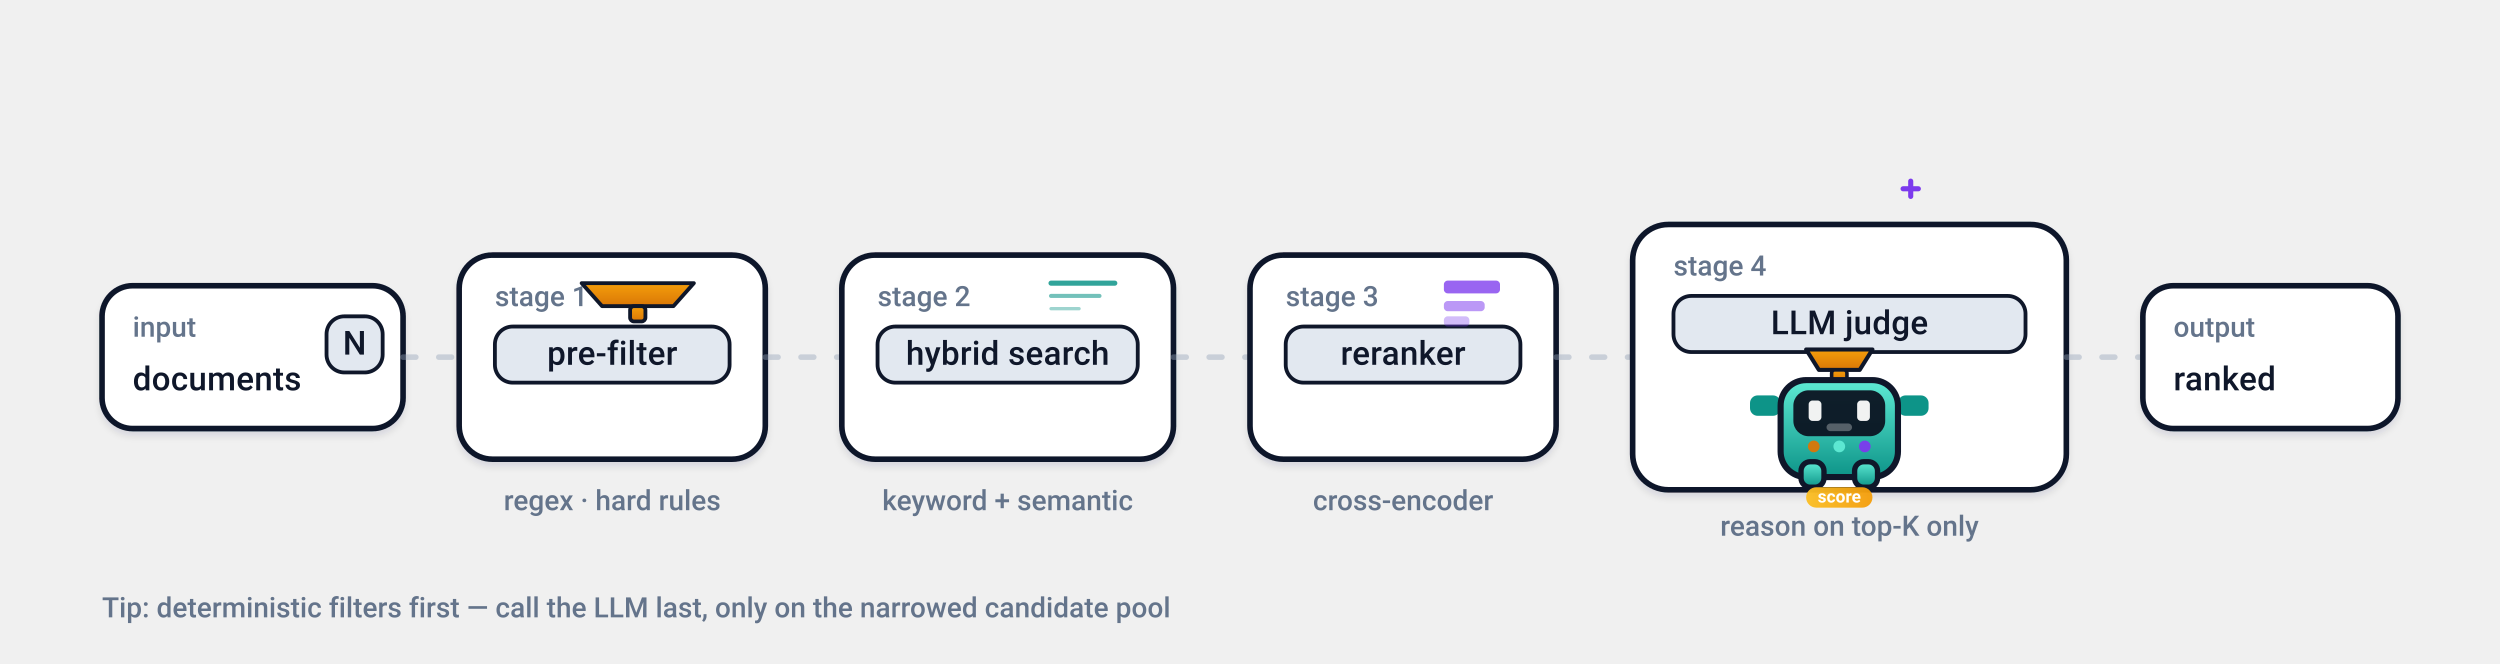
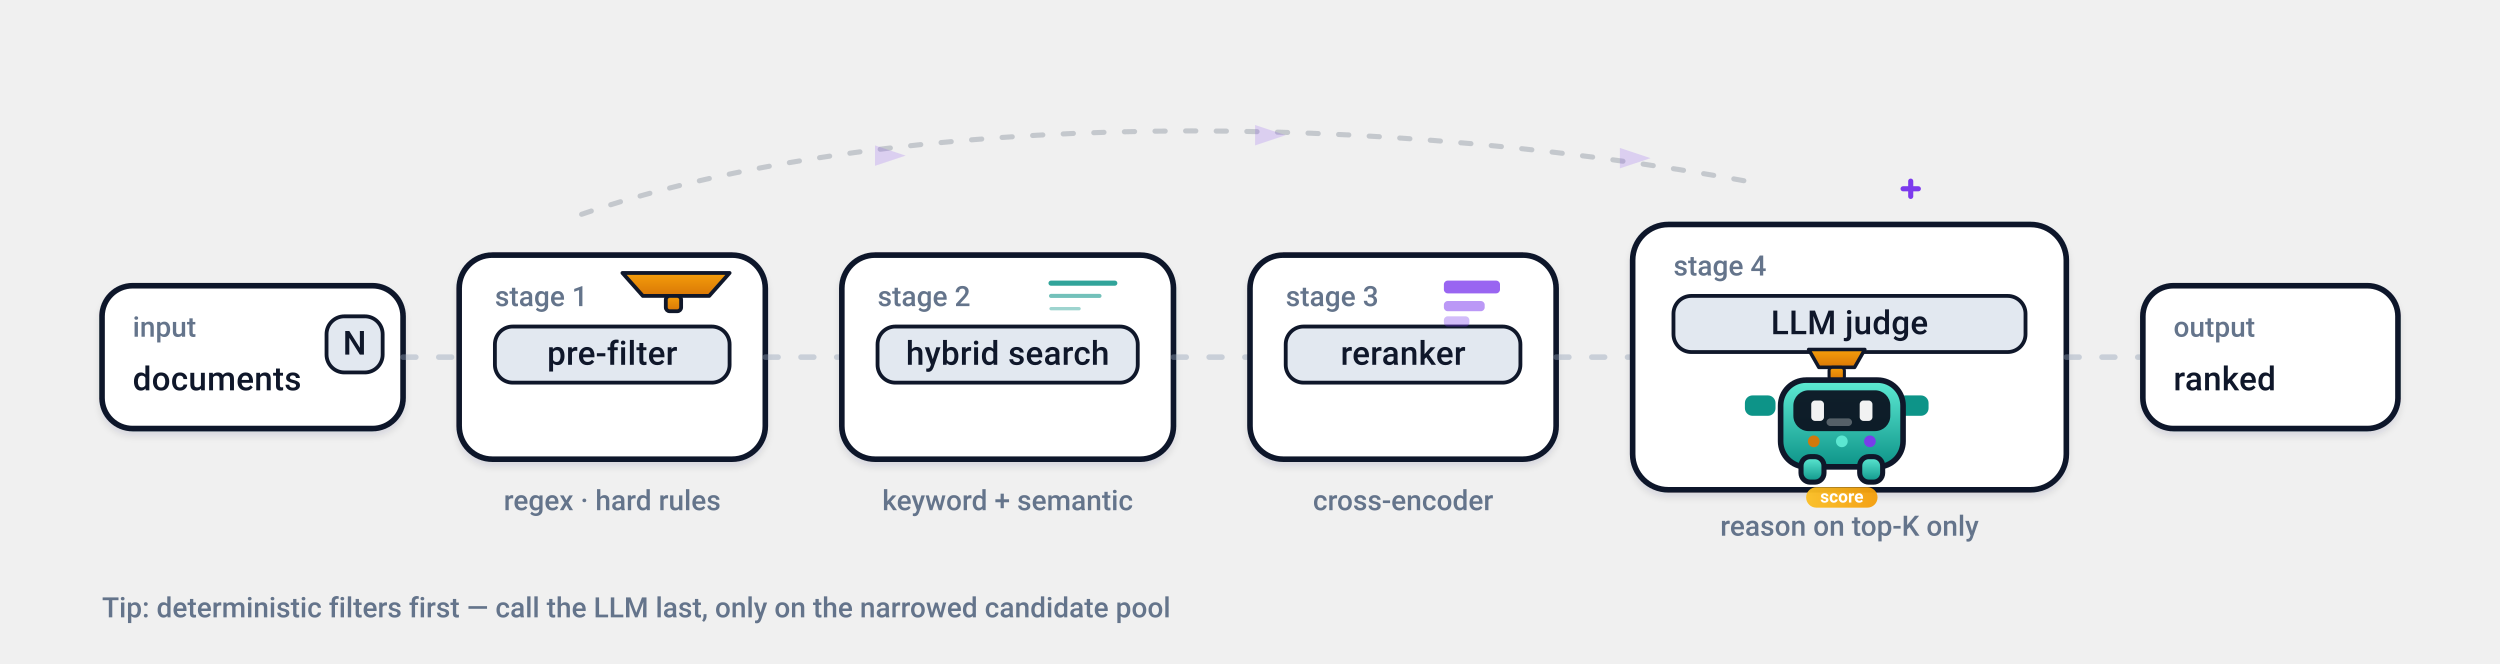
<svg xmlns="http://www.w3.org/2000/svg" viewBox="0 0 980 260" width="100%" role="img" aria-label="LLM system pipeline hero diagram — animated" preserveAspectRatio="xMidYMid meet">
  <defs>
    <style>
      :root {
        --ink: #0f172a;
        --muted: #64748b;
        --soft: #e2e8f0;
        --panel: #ffffff;
        --teal: #0d9488;
        --teal2: #5eead4;
        --amber: #d97706;
        --amber2: #f59e0b;
        --violet: #7c3aed;
        --violet2: #a78bfa;
        --violet3: #c4b5fd;
      }

      text {
        font-family: ui-sans-serif, system-ui, -apple-system, BlinkMacSystemFont, "Segoe UI", Roboto, Arial, sans-serif;
      }

      .card {
        fill: #ffffff;
        stroke: #0f172a;
        stroke-width: 2.2;
        filter: url(#cardShadow);
      }

      .label {
        fill: #64748b;
        font-size: 11px;
        font-weight: 500;
      }

      .main {
        fill: #0f172a;
        font-size: 13px;
        font-weight: 560;
        letter-spacing: .1px;
      }

      .chip {
        fill: #e2e8f0;
        stroke: #0f172a;
        stroke-width: 1.5;
      }

      .sub {
        fill: #64748b;
        font-size: 11px;
        font-weight: 520;
      }

      .wire-base {
        fill: none;
        stroke: #94a3b8;
        stroke-width: 2.2;
        stroke-linecap: round;
        stroke-dasharray: 5 9;
        opacity: .42;
      }

      .wire-glow {
        fill: none;
        stroke-width: 10;
        stroke-linecap: round;
        stroke-dasharray: 24 76;
        stroke-dashoffset: 100;
        opacity: 0;
        filter: url(#flowBlur);
-         animation: packetGlow 3.8s linear infinite;
+         animation: packetGlow 3s linear infinite;
      }

      .wire-packet {
        fill: none;
        stroke-width: 5;
        stroke-linecap: round;
        stroke-dasharray: 16 84;
        stroke-dashoffset: 100;
        opacity: 0;
-         animation: packet 3.8s linear infinite;
+         animation: packet 3s linear infinite;
      }

      .packet-1 { animation-delay: 0s; }
-       .packet-2 { animation-delay: .42s; }
-       .packet-3 { animation-delay: .84s; }
-       .packet-4 { animation-delay: 1.26s; }
-       .packet-5 { animation-delay: 1.68s; }
+       .packet-2 { animation-delay: .33s; }
+       .packet-3 { animation-delay: .66s; }
+       .packet-4 { animation-delay: .99s; }
+       .packet-5 { animation-delay: 1.32s; }

      .stage-glow {
        fill: transparent;
        stroke-width: 3.2;
        opacity: 0;
        filter: url(#flowBlur);
-         animation: stageGlow 3.8s ease-in-out infinite;
-       }
- 
-       .stage-1 { animation-delay: .18s; }
-       .stage-2 { animation-delay: .60s; }
-       .stage-3 { animation-delay: 1.02s; }
-       .stage-4 { animation-delay: 1.44s; }
-       .stage-5 { animation-delay: 1.86s; }
-       .stage-6 { animation-delay: 2.28s; }
+         animation: stageGlow 3s ease-in-out infinite;
+       }
+ 
+       .stage-1 { animation-delay: .12s; }
+       .stage-2 { animation-delay: .45s; }
+       .stage-3 { animation-delay: .78s; }
+       .stage-4 { animation-delay: 1.11s; }
+       .stage-5 { animation-delay: 1.44s; }
+       .stage-6 { animation-delay: 1.77s; }
+ 
+       .guide-line {
+         fill: none;
+         stroke: #475569;
+         stroke-width: 2;
+         stroke-linecap: round;
+         stroke-dasharray: 4 8;
+         opacity: .26;
+       }
+ 
+       .guide-glow {
+         fill: none;
+         stroke: #7c3aed;
+         stroke-width: 6;
+         stroke-linecap: round;
+         stroke-dasharray: 18 74;
+         stroke-dashoffset: 100;
+         filter: url(#flowBlur);
+         opacity: 0;
+         animation: packetGlow 3s linear infinite;
+       }
+ 
+       .guide-arrow {
+         fill: #7c3aed;
+         opacity: .18;
+         animation: guideArrow 1.2s ease-in-out infinite;
+       }
+ 
+       .guide-arrow-1 { animation-delay: 0s; }
+       .guide-arrow-2 { animation-delay: .2s; }
+       .guide-arrow-3 { animation-delay: .4s; }

      .spark {
        transform-box: fill-box;
        transform-origin: center;
        animation: sparkPulse 1.8s ease-in-out infinite;
      }

      .bot {
        animation: judgeBotBounce 1.4s ease-in-out infinite;
        transform-box: fill-box;
        transform-origin: center bottom;
      }

      .bot-eye {
        animation: botBlink 4.2s ease-in-out infinite;
        transform-box: fill-box;
        transform-origin: center;
      }

      .bot-arm-left {
        animation: armLeft 1.4s ease-in-out infinite;
        transform-box: fill-box;
        transform-origin: right center;
      }

      .bot-arm-right {
        animation: armRight 1.4s ease-in-out infinite;
        transform-box: fill-box;
        transform-origin: left center;
      }

      .score-pill {
        animation: scorePulse 1.8s ease-in-out infinite;
        transform-box: fill-box;
        transform-origin: center;
      }

      .rank-bar-1 { animation: rankShift 2.2s ease-in-out infinite; }
      .rank-bar-2 { animation: rankShift 2.2s ease-in-out infinite .12s; }
      .rank-bar-3 { animation: rankShift 2.2s ease-in-out infinite .24s; }

      @keyframes packet {
        0%   { stroke-dashoffset: 100; opacity: 0; }
        6%   { opacity: 1; }
        26%  { stroke-dashoffset: 0; opacity: 1; }
        33%  { opacity: 0; }
        100% { stroke-dashoffset: 0; opacity: 0; }
      }

      @keyframes packetGlow {
        0%   { stroke-dashoffset: 100; opacity: 0; }
        6%   { opacity: .65; }
        26%  { stroke-dashoffset: 0; opacity: .65; }
        34%  { opacity: 0; }
        100% { stroke-dashoffset: 0; opacity: 0; }
      }

      @keyframes stageGlow {
        0%, 7%, 100% { opacity: 0; }
        12%, 24%     { opacity: .95; }
        31%          { opacity: 0; }
+       }
+ 
+       @keyframes guideArrow {
+         0%, 100% { opacity: .14; transform: translateY(0); }
+         50%      { opacity: .92; transform: translateY(-2px); }
      }

      @keyframes sparkPulse {
        0%, 100% { opacity: .28; transform: scale(.92) translateY(0); }
        45%      { opacity: 1; transform: scale(1.18) translateY(-1px); }
      }

      @keyframes judgeBotBounce {
        0%, 100% { transform: translateY(0) scaleY(1) scaleX(1); }
        35%      { transform: translateY(-3px) scaleY(1.03) scaleX(.98); }
        60%      { transform: translateY(-1px) scaleY(.98) scaleX(1.02); }
      }

      @keyframes botBlink {
        0%, 94%, 100% { transform: scaleY(1); }
        96%, 98%      { transform: scaleY(.15); }
      }

      @keyframes armLeft {
        0%, 100% { transform: rotate(0deg); }
        50%      { transform: rotate(-8deg); }
      }

      @keyframes armRight {
        0%, 100% { transform: rotate(0deg); }
        50%      { transform: rotate(8deg); }
      }

      @keyframes scorePulse {
        0%, 100% { opacity: .82; transform: scale(1); }
        50%      { opacity: 1; transform: scale(1.06); }
      }

      @keyframes rankShift {
        0%, 100% { opacity: .38; transform: translateX(0); }
        45%      { opacity: .95; transform: translateX(4px); }
      }

      @media (prefers-reduced-motion: reduce) {
        .wire-glow, .wire-packet, .stage-glow, .spark, .bot, .bot-eye, .bot-arm-left, .bot-arm-right, .score-pill, .rank-bar-1, .rank-bar-2, .rank-bar-3 {
          animation: none !important;
        }
        .wire-packet, .wire-glow { opacity: .8; stroke-dashoffset: 0; }
        .stage-glow { opacity: .16; }
      }
    </style>
    <linearGradient id="gT" x1="0" y1="0" x2="0" y2="1">
      <stop offset="0" stop-color="#5eead4" />
      <stop offset="1" stop-color="#0d9488" />
    </linearGradient>
    <linearGradient id="gA" x1="0" y1="0" x2="0" y2="1">
      <stop offset="0" stop-color="#f59e0b" />
      <stop offset="1" stop-color="#d97706" />
    </linearGradient>
    <linearGradient id="gV" x1="0" y1="0" x2="0" y2="1">
      <stop offset="0" stop-color="#c4b5fd" />
      <stop offset="1" stop-color="#7c3aed" />
    </linearGradient>
    <linearGradient id="gScore" x1="0" y1="0" x2="1" y2="0">
      <stop offset="0" stop-color="#fbbf24" />
      <stop offset="1" stop-color="#f59e0b" />
    </linearGradient>
    <filter id="cardShadow" x="-10%" y="-14%" width="120%" height="132%">
      <feDropShadow dx="0" dy="2" stdDeviation="1.2" flood-color="#0f172a" flood-opacity="0.10" />
    </filter>
    <filter id="flowBlur" x="-30%" y="-30%" width="160%" height="160%">
      <feGaussianBlur stdDeviation="2.2" />
    </filter>
  </defs>
  <g>
    <rect class="card" x="40" y="112" width="118" height="56" rx="12" />
    <rect class="stage-glow stage-1" x="40" y="112" width="118" height="56" rx="12" stroke="#d97706" />
    <text class="label" x="52" y="132">input</text>
    <text class="main" x="52" y="153">documents</text>
    <rect class="chip" x="128" y="124" width="22" height="22" rx="7" />
    <text class="main" x="139" y="139" text-anchor="middle">N</text>
  </g>
  <path class="wire-base" d="M158 140 H180" />
  <path class="wire-glow packet-1" pathLength="100" d="M158 140 H180" stroke="#f59e0b" />
  <path class="wire-packet packet-1" pathLength="100" d="M158 140 H180" stroke="#d97706" />
+   <path class="guide-line" d="M228 84 C338 46, 520 40, 690 72" />
+   <path class="guide-glow packet-2" pathLength="100" d="M228 84 C338 46, 520 40, 690 72" />
+   <polygon class="guide-arrow guide-arrow-1" points="343,57 355,61 343,65" />
+   <polygon class="guide-arrow guide-arrow-2" points="492,49 504,53 492,57" />
+   <polygon class="guide-arrow guide-arrow-3" points="635,58 647,62 635,66" />
  <g>
    <rect class="card" x="180" y="100" width="120" height="80" rx="13" />
    <rect class="stage-glow stage-2" x="180" y="100" width="120" height="80" rx="13" stroke="#f59e0b" />
    <text class="label" x="194" y="120">stage 1</text>
    <rect class="chip" x="194" y="128" width="92" height="22" rx="7" />
    <text class="main" x="240" y="143" text-anchor="middle">pre-filter</text>
-     <polygon points="228,111 272,111 264,120 236,120" fill="url(#gA)" stroke="#0f172a" stroke-width="1.5" stroke-linejoin="round" />
-     <rect x="247" y="120" width="6" height="6" rx="1.5" fill="url(#gA)" stroke="#0f172a" stroke-width="1.5" />
+     <polygon points="244,107 286,107 278,116 252,116" fill="url(#gA)" stroke="#0f172a" stroke-width="1.5" stroke-linejoin="round" />
+     <rect x="261" y="116" width="6" height="6" rx="1.5" fill="url(#gA)" stroke="#0f172a" stroke-width="1.5" />
  </g>
  <path class="wire-base" d="M300 140 H330" />
  <path class="wire-glow packet-2" pathLength="100" d="M300 140 H330" stroke="#f59e0b" />
  <path class="wire-packet packet-2" pathLength="100" d="M300 140 H330" stroke="#d97706" />
  <g>
    <rect class="card" x="330" y="100" width="130" height="80" rx="13" />
    <rect class="stage-glow stage-3" x="330" y="100" width="130" height="80" rx="13" stroke="#14b8a6" />
    <text class="label" x="344" y="120">stage 2</text>
    <rect class="chip" x="344" y="128" width="102" height="22" rx="7" />
    <text class="main" x="395" y="143" text-anchor="middle">hybrid search</text>
    <line x1="412" y1="111" x2="437" y2="111" stroke="#0d9488" stroke-width="2" stroke-linecap="round" opacity=".85" />
    <line x1="412" y1="116" x2="431" y2="116" stroke="#0d9488" stroke-width="1.6" stroke-linecap="round" opacity=".58" />
    <line x1="412" y1="121" x2="423" y2="121" stroke="#0d9488" stroke-width="1.3" stroke-linecap="round" opacity=".40" />
  </g>
  <path class="wire-base" d="M460 140 H490" />
  <path class="wire-glow packet-3" pathLength="100" d="M460 140 H490" stroke="#2dd4bf" />
  <path class="wire-packet packet-3" pathLength="100" d="M460 140 H490" stroke="#0d9488" />
  <g>
    <rect class="card" x="490" y="100" width="120" height="80" rx="13" />
    <rect class="stage-glow stage-4" x="490" y="100" width="120" height="80" rx="13" stroke="#a78bfa" />
    <text class="label" x="504" y="120">stage 3</text>
    <rect class="chip" x="504" y="128" width="92" height="22" rx="7" />
    <text class="main" x="550" y="143" text-anchor="middle">reranker</text>
    <rect class="rank-bar-1" x="566" y="110" width="22" height="5" rx="1.5" fill="#7c3aed" opacity=".78" />
    <rect class="rank-bar-2" x="566" y="118" width="16" height="4" rx="1.5" fill="#7c3aed" opacity=".52" />
    <rect class="rank-bar-3" x="566" y="124" width="10" height="4" rx="1.5" fill="#7c3aed" opacity=".34" />
  </g>
  <path class="wire-base" d="M610 140 H640" />
  <path class="wire-glow packet-4" pathLength="100" d="M610 140 H640" stroke="#c4b5fd" />
  <path class="wire-packet packet-4" pathLength="100" d="M610 140 H640" stroke="#7c3aed" />
  <g>
    <rect class="card" x="640" y="88" width="170" height="104" rx="14" />
    <rect class="stage-glow stage-5" x="640" y="88" width="170" height="104" rx="14" stroke="#a78bfa" />
    <text class="label" x="656" y="108">stage 4</text>
    <rect class="chip" x="656" y="116" width="138" height="22" rx="7" />
    <text class="main" x="725" y="131" text-anchor="middle">LLM judge</text>
-     <g class="bot" transform="translate(696 141)">
-       <g class="bot-arm-left">
-         <rect x="-10" y="14" width="12" height="8" rx="3" fill="#0d9488" />
-       </g>
-       <g class="bot-arm-right">
-         <rect x="48" y="14" width="12" height="8" rx="3" fill="#0d9488" />
-       </g>
-       <polygon points="12,-4 38,-4 33,4 17,4" fill="url(#gA)" stroke="#0f172a" stroke-width="1.6" stroke-linejoin="round" />
-       <rect x="22" y="4" width="6" height="5" rx="1.2" fill="url(#gA)" stroke="#0f172a" stroke-width="1.4" />
-       <rect x="2" y="8" width="46" height="38" rx="10" fill="url(#gT)" stroke="#0f172a" stroke-width="2.4" />
-       <rect x="7" y="12" width="36" height="18" rx="6" fill="#0b1220" opacity=".94" />
-       <rect class="bot-eye" x="13" y="16" width="5" height="8" rx="1.5" fill="#ffffff" opacity=".94" />
-       <rect class="bot-eye" x="32" y="16" width="5" height="8" rx="1.5" fill="#ffffff" opacity=".94" />
-       <rect x="20" y="25" width="10" height="3" rx="1.5" fill="#ffffff" opacity=".30" />
-       <circle cx="15" cy="34" r="2.3" fill="#d97706" opacity=".95" />
-       <circle cx="25" cy="34" r="2.3" fill="#5eead4" opacity=".95" />
-       <circle cx="35" cy="34" r="2.3" fill="#7c3aed" opacity=".95" />
-       <rect x="10" y="40" width="9" height="10" rx="3.6" fill="url(#gT)" stroke="#0f172a" stroke-width="2.1" />
-       <rect x="31" y="40" width="9" height="10" rx="3.6" fill="url(#gT)" stroke="#0f172a" stroke-width="2.1" />
-       <g class="score-pill">
-         <rect x="12" y="50" width="26" height="8" rx="4" fill="url(#gScore)" opacity=".95" />
-         <text x="25" y="56" text-anchor="middle" font-size="6.8" font-weight="700" fill="#ffffff">score</text>
+     <g transform="translate(694 139)">
+       <g class="bot">
+         <g class="bot-arm-left">
+           <rect x="-10" y="16" width="12" height="8" rx="3" fill="#0d9488" />
+         </g>
+         <g class="bot-arm-right">
+           <rect x="50" y="16" width="12" height="8" rx="3" fill="#0d9488" />
+         </g>
+         <polygon points="15,-2 37,-2 33,5 19,5" fill="url(#gA)" stroke="#0f172a" stroke-width="1.4" stroke-linejoin="round" />
+         <rect x="23" y="5" width="6" height="5" rx="1.2" fill="url(#gA)" stroke="#0f172a" stroke-width="1.2" />
+         <rect x="4" y="10" width="48" height="34" rx="10" fill="url(#gT)" stroke="#0f172a" stroke-width="2.2" />
+         <rect x="9" y="14" width="38" height="16" rx="6" fill="#0b1220" opacity=".94" />
+         <rect class="bot-eye" x="16" y="18" width="5" height="8" rx="1.5" fill="#ffffff" opacity=".94" />
+         <rect class="bot-eye" x="35" y="18" width="5" height="8" rx="1.5" fill="#ffffff" opacity=".94" />
+         <rect x="22" y="25" width="10" height="3" rx="1.5" fill="#ffffff" opacity=".30" />
+         <circle cx="17" cy="34" r="2.3" fill="#d97706" opacity=".95" />
+         <circle cx="28" cy="34" r="2.3" fill="#5eead4" opacity=".95" />
+         <circle cx="39" cy="34" r="2.3" fill="#7c3aed" opacity=".95" />
+         <rect x="12" y="40" width="9" height="10" rx="3.6" fill="url(#gT)" stroke="#0f172a" stroke-width="2" />
+         <rect x="35" y="40" width="9" height="10" rx="3.6" fill="url(#gT)" stroke="#0f172a" stroke-width="2" />
+         <g class="score-pill">
+           <rect x="14" y="52" width="28" height="8" rx="4" fill="url(#gScore)" opacity=".95" />
+           <text x="28" y="58" text-anchor="middle" font-size="6.8" font-weight="700" fill="#ffffff">score</text>
+         </g>
      </g>
    </g>
  </g>
  <path class="wire-base" d="M810 140 H840" />
  <path class="wire-glow packet-5" pathLength="100" d="M810 140 H840" stroke="#fcd34d" />
  <path class="wire-packet packet-5" pathLength="100" d="M810 140 H840" stroke="#d97706" />
  <g>
    <rect class="card" x="840" y="112" width="100" height="56" rx="12" />
    <rect class="stage-glow stage-6" x="840" y="112" width="100" height="56" rx="12" stroke="#f59e0b" />
    <text class="label" x="852" y="132">output</text>
    <text class="main" x="852" y="153">ranked</text>
  </g>
  <g transform="translate(748 70)">
    <g class="spark">
      <rect x="0" y="0" width="2" height="8" rx="1" fill="#7c3aed" />
      <rect x="-3" y="3" width="8" height="2" rx="1" fill="#7c3aed" />
    </g>
  </g>
  <text class="sub" x="240" y="200" text-anchor="middle">regex · hard rules</text>
  <text class="sub" x="395" y="200" text-anchor="middle">keyword + semantic</text>
  <text class="sub" x="550" y="200" text-anchor="middle">cross-encoder</text>
  <text class="sub" x="725" y="210" text-anchor="middle">reason on top-K only</text>
  <text class="sub" x="40" y="242">Tip: deterministic filters first — call the LLM last, only on the narrowed candidate pool</text>
</svg>
